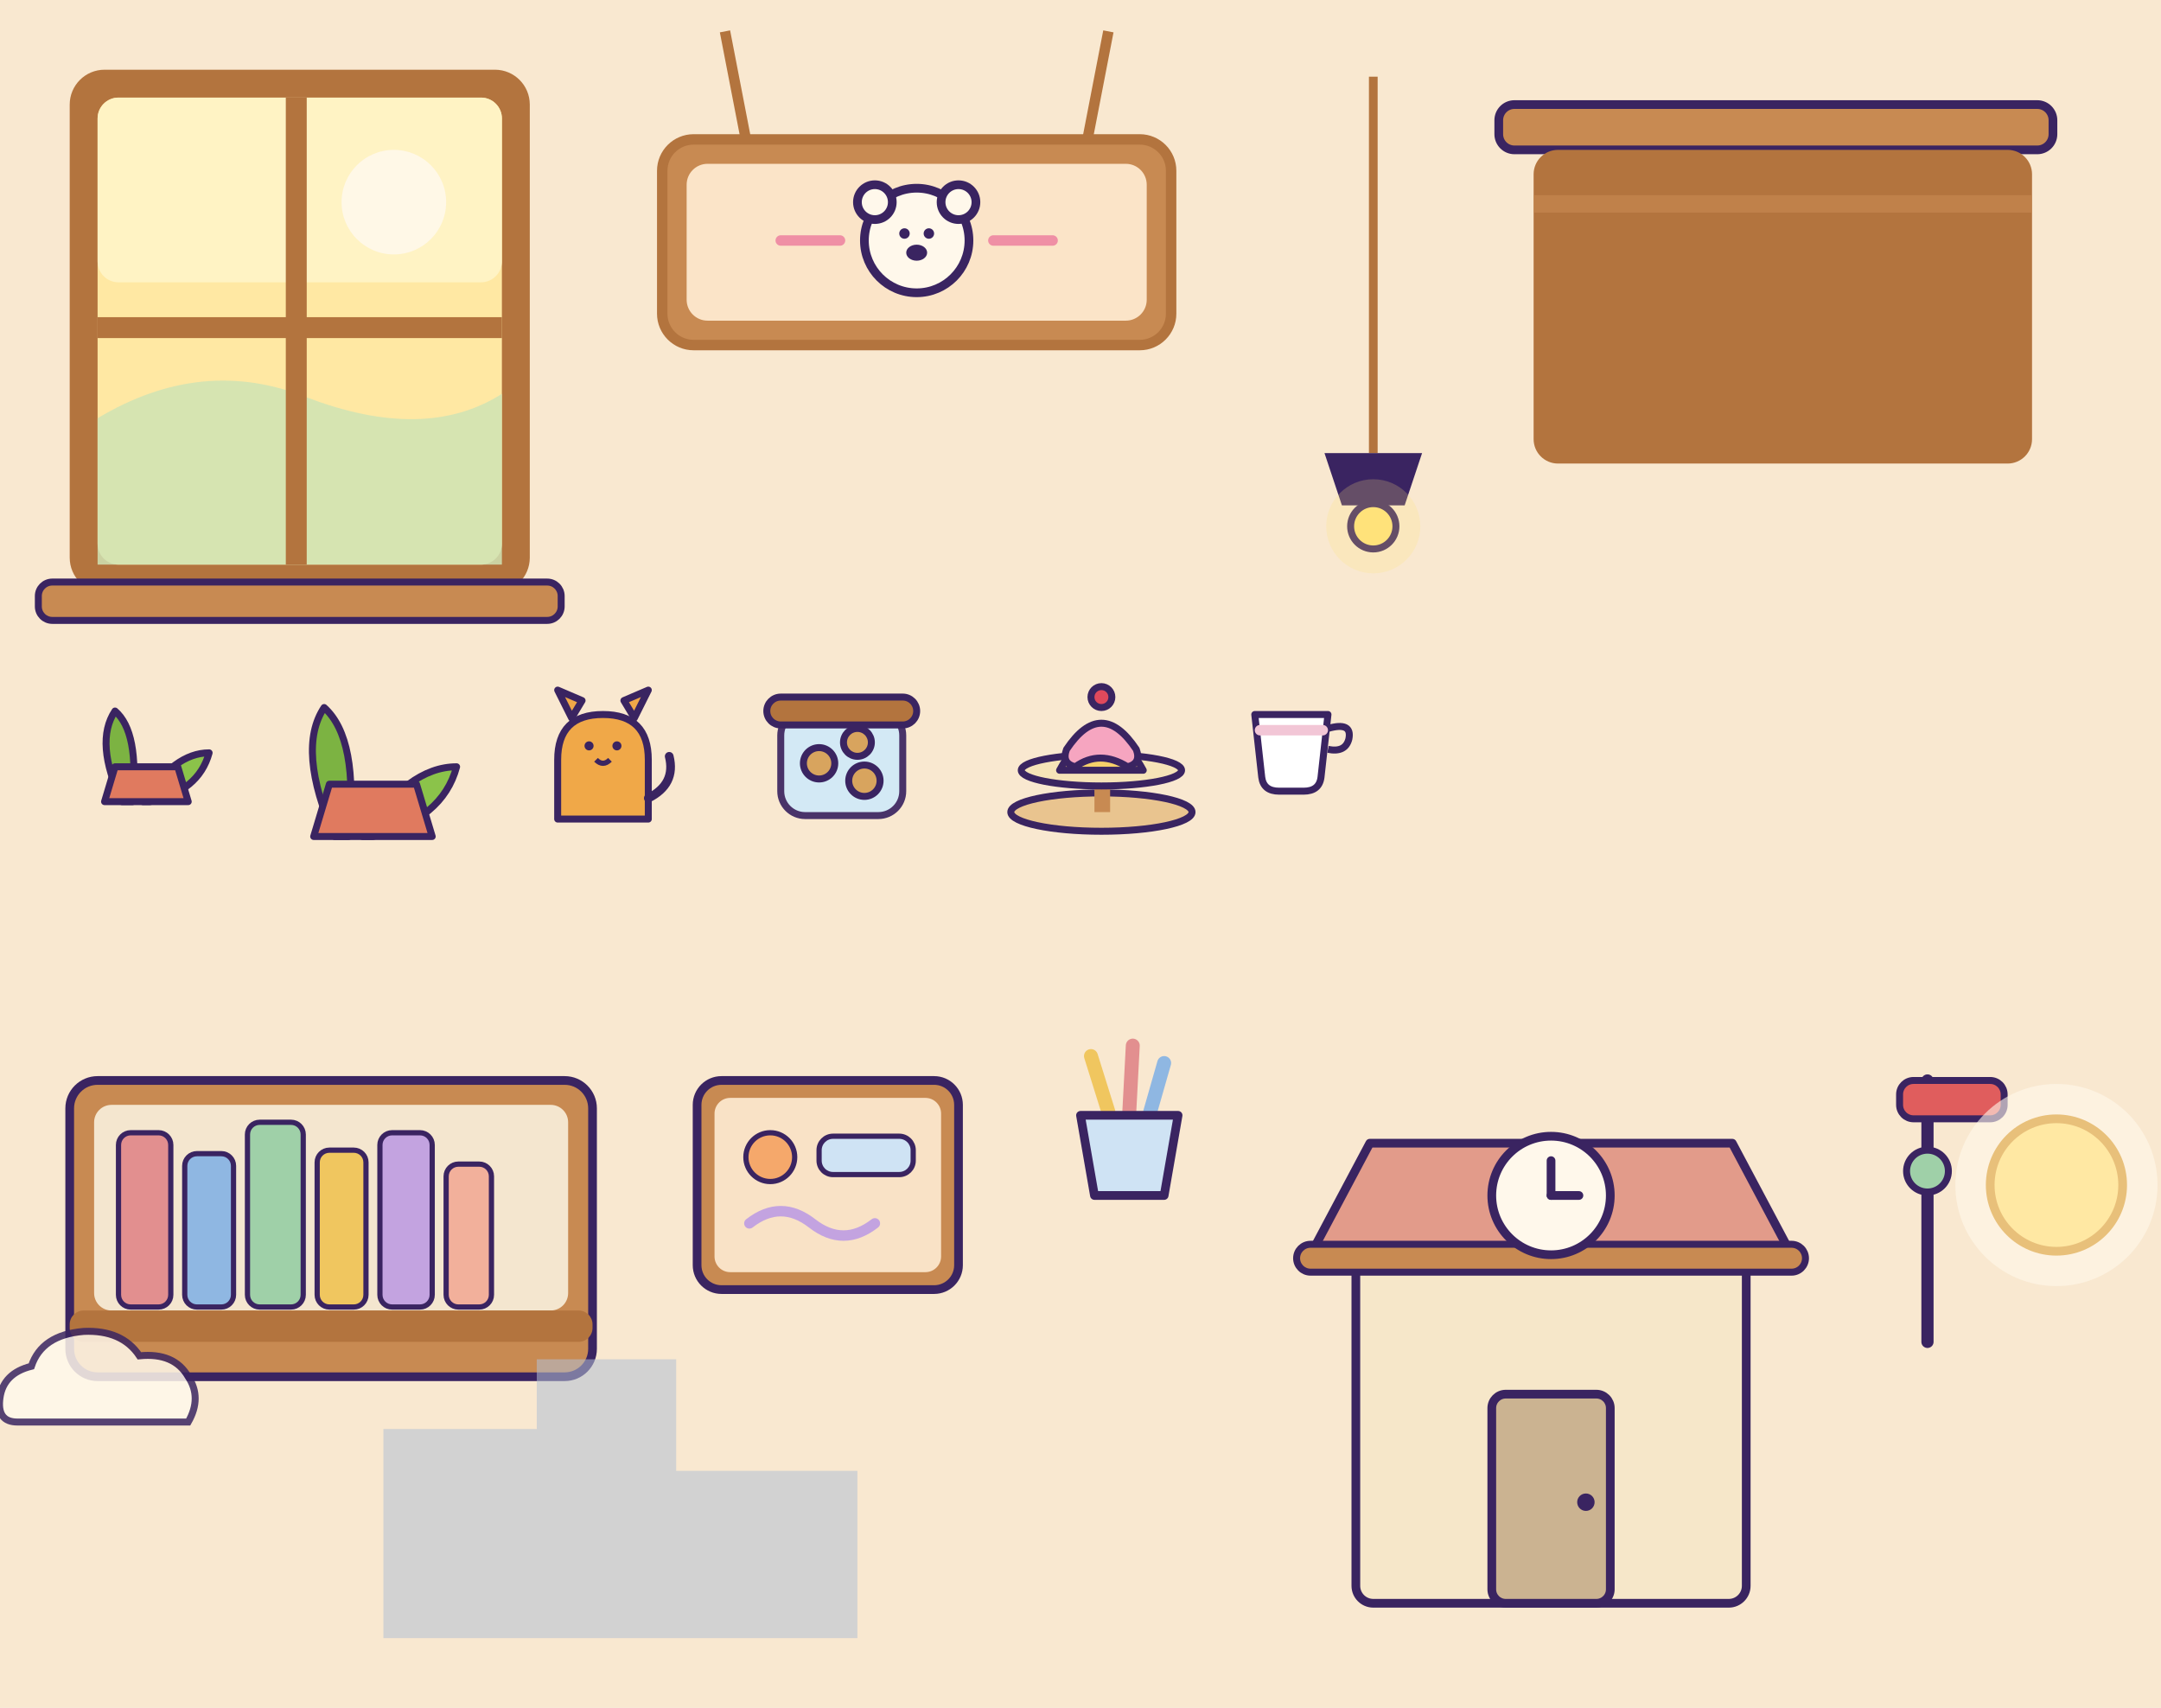
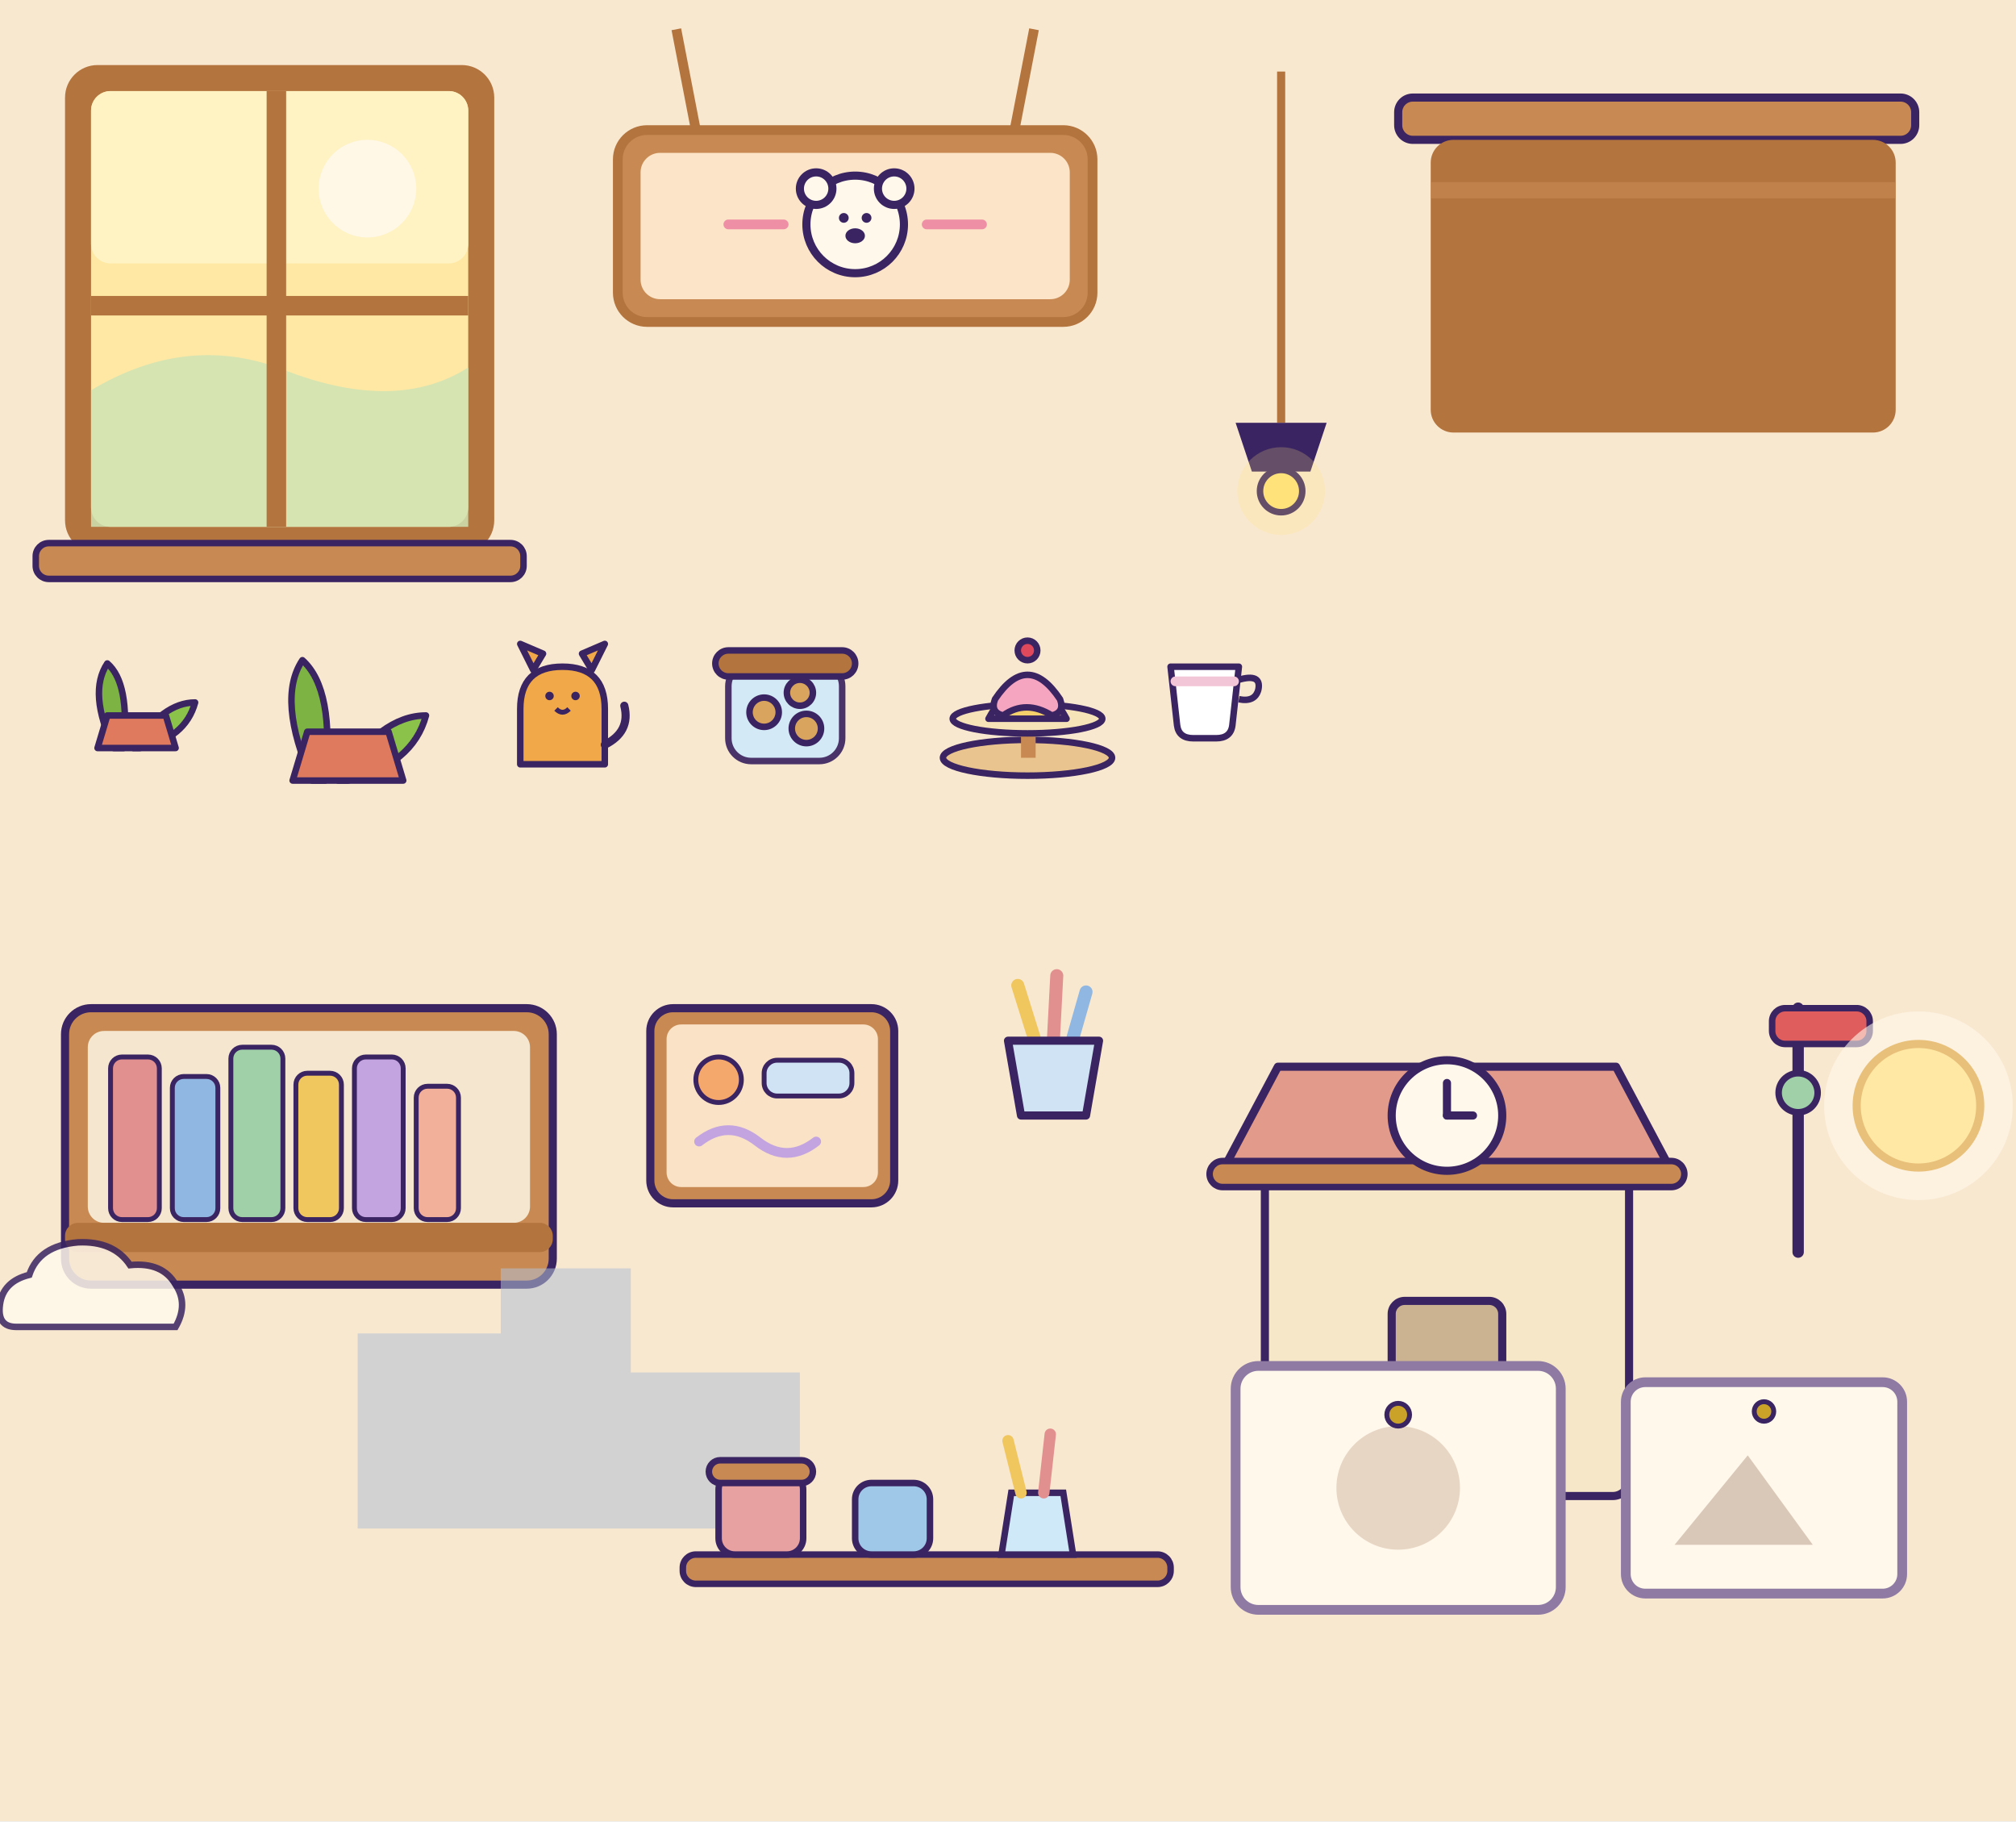
- <svg xmlns="http://www.w3.org/2000/svg" width="1240" height="980" viewBox="0 0 1240 980" version="1.1">
-   <rect x="0" y="0" width="1240" height="980" fill="#f9e8d0" />
+ <svg xmlns="http://www.w3.org/2000/svg" width="1240" height="1120" viewBox="0 0 1240 1120" version="1.1">
+   <rect x="0" y="0" width="1240" height="1120" fill="#f9e8d0" />
  <g id="window-four-pane">
    <g transform="translate(40 40)">
      <rect x="0" y="0" width="264" height="300" rx="20" fill="#b3743e" />
      <rect x="16" y="16" width="232" height="268" rx="12" fill="#ffe8a3" />
      <rect x="16" y="16" width="232" height="106" rx="12" fill="#fff3c4" />
      <circle cx="186" cy="76" r="30" fill="#fff8eb" opacity="0.9" />
      <path d="M 16 200 q 60 -36 120 -12 q 68 26 112 -2 v 98 h -232 Z" fill="#cfe3b4" opacity="0.85" />
      <rect x="124" y="16" width="12" height="268" fill="#b3743e" />
      <rect x="16" y="142" width="232" height="12" fill="#b3743e" />
      <rect x="-18" y="294" width="300" height="22" rx="8" fill="#c88a52" stroke="#3a2461" stroke-width="4" />
    </g>
  </g>
  <g id="sign-bear-cafe">
    <g transform="translate(380 80)">
      <line x1="36" y1="-62" x2="48" y2="0" stroke="#b3743e" stroke-width="6" />
      <line x1="256" y1="-62" x2="244" y2="0" stroke="#b3743e" stroke-width="6" />
      <rect x="0" y="0" width="292" height="118" rx="18" fill="#c88a52" stroke="#b3743e" stroke-width="6" />
      <rect x="14" y="14" width="264" height="90" rx="12" fill="#fbe4c8" />
      <g stroke="#3a2461" stroke-width="5">
        <circle cx="146" cy="58" r="30" fill="#fff8eb" />
        <circle cx="122" cy="36" r="10" fill="#fff8eb" />
        <circle cx="170" cy="36" r="10" fill="#fff8eb" />
        <circle cx="139" cy="54" r="3" fill="#3a2461" stroke="none" />
        <circle cx="153" cy="54" r="3" fill="#3a2461" stroke="none" />
        <ellipse cx="146" cy="65" rx="6" ry="4.6" fill="#3a2461" stroke="none" />
        <path d="M 68 58 h 34 M 190 58 h 34" stroke-width="6" stroke-linecap="round" stroke="#ef8fa5" />
      </g>
    </g>
  </g>
  <g id="lamp-hanging">
    <g transform="translate(760 260)">
      <line x1="28" y1="-216" x2="28" y2="0" stroke="#b3743e" stroke-width="5" />
      <path d="M 0 0 h 56 l -10 30 h -36 z" fill="#3a2461" />
      <circle cx="28" cy="42" r="13" fill="#ffe27a" stroke="#3a2461" stroke-width="4" />
      <circle cx="28" cy="42" r="27" fill="#ffe27a" opacity="0.22" />
    </g>
  </g>
  <g id="counter-corner">
    <g transform="translate(860 60)">
      <rect x="0" y="0" width="318" height="26" rx="9" fill="#c88a52" stroke="#3a2461" stroke-width="5" />
      <rect x="20" y="26" width="286" height="180" rx="14" fill="#b3743e" />
      <rect x="20" y="52" width="286" height="10" fill="#c88a52" opacity="0.6" />
    </g>
  </g>
  <g id="plant-small">
    <g transform="translate(60 460)">
      <g stroke="#3a2461" stroke-width="4" stroke-linejoin="round">
        <path d="M 10 0 q -16 -34 -4 -52 q 14 12 10 52 z" fill="#7cb342" />
        <path d="M 22 0 q 18 -28 38 -28 q -6 22 -34 28 z" fill="#8bc34a" />
        <path d="M 0 0 h 48 l -6 -20 h -36 z" fill="#e07a5f" />
      </g>
    </g>
  </g>
  <g id="plant-floor">
    <g transform="translate(180 480)">
      <g stroke="#3a2461" stroke-width="4" stroke-linejoin="round">
        <path d="M 12 0 q -22 -50 -6 -74 q 20 18 14 74 z" fill="#7cb342" />
        <path d="M 28 0 q 26 -40 54 -40 q -8 30 -48 40 z" fill="#8bc34a" />
        <path d="M 0 0 h 68 l -9 -30 h -50 z" fill="#e07a5f" />
      </g>
    </g>
  </g>
  <g id="cat-sitting">
    <g transform="translate(320 470)">
      <g stroke="#3a2461" stroke-width="4" stroke-linejoin="round">
        <path d="M 0 0 v -34 q 0 -26 26 -26 q 26 0 26 26 v 34 z" fill="#f0a848" />
        <path d="M 8 -58 l -8 -16 l 14 6 z" fill="#f0a848" />
        <path d="M 44 -58 l 8 -16 l -14 6 z" fill="#f0a848" />
        <circle cx="18" cy="-42" r="2.6" fill="#3a2461" stroke="none" />
        <circle cx="34" cy="-42" r="2.6" fill="#3a2461" stroke="none" />
        <path d="M 22 -34 q 4 4 8 0" fill="none" stroke-width="3" />
        <path d="M 52 -12 q 16 -8 12 -24" fill="none" stroke-width="5" stroke-linecap="round" />
      </g>
    </g>
  </g>
  <g id="jar-cookies">
    <g transform="translate(440 400)">
      <g stroke="#3a2461" stroke-width="4">
        <rect x="8" y="8" width="70" height="60" rx="14" fill="#cfe9f8" opacity="0.92" />
        <rect x="0" y="0" width="86" height="16" rx="8" fill="#b3743e" />
        <circle cx="30" cy="38" r="9" fill="#d8a45e" />
        <circle cx="56" cy="48" r="9" fill="#d8a45e" />
        <circle cx="52" cy="26" r="8" fill="#d8a45e" />
      </g>
    </g>
  </g>
  <g id="cake-stand">
    <g transform="translate(580 400)">
      <g stroke="#3a2461" stroke-width="4" stroke-linejoin="round">
        <ellipse cx="52" cy="66" rx="52" ry="11" fill="#e9c48f" />
        <rect x="48" y="42" width="9" height="24" fill="#c88a52" stroke="none" />
        <ellipse cx="52" cy="42" rx="46" ry="9" fill="#f6e3b8" />
        <path d="M 28 42 q 24 -44 48 0 z" fill="#f6d06a" />
        <path d="M 32 30 q 20 -30 40 0 q 3 8 -5 10 q -16 -10 -30 0 q -8 -2 -5 -10 z" fill="#f6a5c0" />
        <circle cx="52" cy="0" r="6" fill="#e0495c" />
      </g>
    </g>
  </g>
  <g id="cup-cocoa">
    <g transform="translate(720 410)">
      <g stroke="#3a2461" stroke-width="4">
        <path d="M 42 8 q 14 -4 12 6 q -2 8 -12 6" fill="none" />
        <path d="M 0 0 h 42 l -4 36 q -1 8 -10 8 h -14 q -9 0 -10 -8 z" fill="#ffffff" stroke-linejoin="round" />
        <path d="M 3 9 h 36" stroke="#f2c6d6" stroke-width="6" stroke-linecap="round" />
      </g>
    </g>
  </g>
  <g id="bookshelf-low">
    <g transform="translate(40 620)">
      <rect x="0" y="0" width="300" height="170" rx="16" fill="#c88a52" stroke="#3a2461" stroke-width="5" />
      <rect x="14" y="14" width="272" height="118" rx="10" fill="#f4e6cf" />
      <rect x="0" y="132" width="300" height="18" rx="8" fill="#b3743e" />
      <g stroke="#3a2461" stroke-width="3">
        <rect x="28" y="30" width="30" height="100" rx="7" fill="#e28f8f" />
        <rect x="66" y="42" width="28" height="88" rx="7" fill="#8fb7e2" />
        <rect x="102" y="24" width="32" height="106" rx="7" fill="#9fd0a8" />
        <rect x="142" y="40" width="28" height="90" rx="7" fill="#f0c65f" />
        <rect x="178" y="30" width="30" height="100" rx="7" fill="#c3a3e0" />
        <rect x="216" y="48" width="26" height="82" rx="7" fill="#f2b09b" />
      </g>
    </g>
  </g>
  <g id="pin-board">
    <g transform="translate(400 620)">
      <rect x="0" y="0" width="150" height="120" rx="14" fill="#c88a52" stroke="#3a2461" stroke-width="5" />
      <rect x="10" y="10" width="130" height="100" rx="9" fill="#f9e2c6" />
      <circle cx="42" cy="44" r="14" fill="#f5a86b" stroke="#3a2461" stroke-width="3" />
      <rect x="70" y="32" width="54" height="22" rx="8" fill="#cfe3f4" stroke="#3a2461" stroke-width="3" />
      <path d="M 30 82 q 18 -14 36 0 q 18 14 36 0" fill="none" stroke="#c3a3e0" stroke-width="6" stroke-linecap="round" />
    </g>
  </g>
  <g id="pencil-pot">
    <g transform="translate(620 640)">
      <g stroke="#3a2461" stroke-width="5">
        <line x1="16" y1="-2" x2="6" y2="-34" stroke="#f0c65f" stroke-width="8" stroke-linecap="round" />
        <line x1="28" y1="-2" x2="30" y2="-40" stroke="#e28f8f" stroke-width="8" stroke-linecap="round" />
        <line x1="40" y1="-2" x2="48" y2="-30" stroke="#8fb7e2" stroke-width="8" stroke-linecap="round" />
        <path d="M 0 0 h 56 l -8 46 h -40 Z" fill="#cfe3f4" stroke-linejoin="round" />
      </g>
    </g>
  </g>
  <g id="station-house">
    <g transform="translate(760 620)">
      <rect x="18" y="96" width="224" height="204" rx="10" fill="#f6e7c9" stroke="#3a2461" stroke-width="5" />
      <path d="M -8 100 h 276 l -34 -64 h -208 Z" fill="#e29b8a" stroke="#3a2461" stroke-width="5" stroke-linejoin="round" />
      <rect x="-16" y="94" width="292" height="16" rx="8" fill="#c88a52" stroke="#3a2461" stroke-width="4" />
      <circle cx="130" cy="66" r="34" fill="#fff8eb" stroke="#3a2461" stroke-width="5" />
      <line x1="130" y1="66" x2="130" y2="46" stroke="#3a2461" stroke-width="5" stroke-linecap="round" />
      <line x1="130" y1="66" x2="146" y2="66" stroke="#3a2461" stroke-width="5" stroke-linecap="round" />
      <rect x="96" y="180" width="68" height="120" rx="8" fill="#cbb391" stroke="#3a2461" stroke-width="5" />
      <circle cx="150" cy="242" r="5" fill="#3a2461" />
    </g>
  </g>
  <g id="signal-post">
    <g transform="translate(1090 620)">
      <line x1="16" y1="0" x2="16" y2="150" stroke="#3a2461" stroke-width="7" stroke-linecap="round" />
      <rect x="0" y="0" width="60" height="22" rx="8" fill="#e05d5d" stroke="#3a2461" stroke-width="4" />
      <circle cx="16" cy="52" r="12" fill="#9fd0a8" stroke="#3a2461" stroke-width="4" />
    </g>
  </g>
  <g id="skyline-blocks">
    <g transform="translate(220 780)">
      <path d="M 0 160 V 40 H 88 V 0 H 168 V 64 H 272 V 160 Z" fill="#b3c0d4" opacity="0.55" />
    </g>
  </g>
  <g id="sun-simple">
    <g transform="translate(1180 680)">
      <circle cx="0" cy="0" r="58" fill="#fff8eb" opacity="0.6" />
      <circle cx="0" cy="0" r="38" fill="#ffe8a3" stroke="#e8c07a" stroke-width="5" />
    </g>
  </g>
  <g id="cloud-puff">
    <g transform="translate(60 790)">
      <path d="M -50 26 Q -62 26 -60 12 Q -58 -2 -42 -6 Q -36 -24 -12 -26 Q 10 -27 20 -12 Q 40 -14 48 0 Q 56 12 48 26 Z" fill="#fff8eb" stroke="#3a2461" stroke-width="4" opacity="0.85" />
    </g>
  </g>
+   <g id="wall-frame-dot">
+     <g transform="translate(760 840)">
+       <rect x="0" y="0" width="200" height="150" rx="14" fill="#fff8eb" stroke="#8e7aa3" stroke-width="6" />
+       <circle cx="100" cy="75" r="38" fill="#e8d6c4" stroke="none" />
+       <circle cx="100" cy="30" r="7" fill="#c9a227" stroke="#3a2461" stroke-width="3" />
+     </g>
+   </g>
+   <g id="wall-frame-hill">
+     <g transform="translate(1000 850)">
+       <rect x="0" y="0" width="170" height="130" rx="12" fill="#fff8eb" stroke="#8e7aa3" stroke-width="6" />
+       <path d="M 30 100 l 45 -55 l 40 55 z" fill="#d9c7b7" stroke="none" />
+       <circle cx="85" cy="18" r="6" fill="#c9a227" stroke="#3a2461" stroke-width="3" />
+     </g>
+   </g>
+   <g id="art-shelf">
+     <g transform="translate(420 860)">
+       <rect x="0" y="96" width="300" height="18" rx="8" fill="#c88a52" stroke="#3a2461" stroke-width="4" />
+       <g stroke="#3a2461" stroke-width="4">
+         <rect x="22" y="46" width="52" height="50" rx="10" fill="#e8a1a1" />
+         <rect x="16" y="38" width="64" height="14" rx="7" fill="#c88a52" />
+         <rect x="106" y="52" width="46" height="44" rx="10" fill="#9fc7e8" />
+         <path d="M 196 96 h 44 l -6 -38 h -32 Z" fill="#cfe9f8" />
+         <line x1="208" y1="58" x2="200" y2="26" stroke="#f0c65f" stroke-width="7" stroke-linecap="round" />
+         <line x1="222" y1="58" x2="226" y2="22" stroke="#e28f8f" stroke-width="7" stroke-linecap="round" />
+       </g>
+     </g>
+   </g>
</svg>
